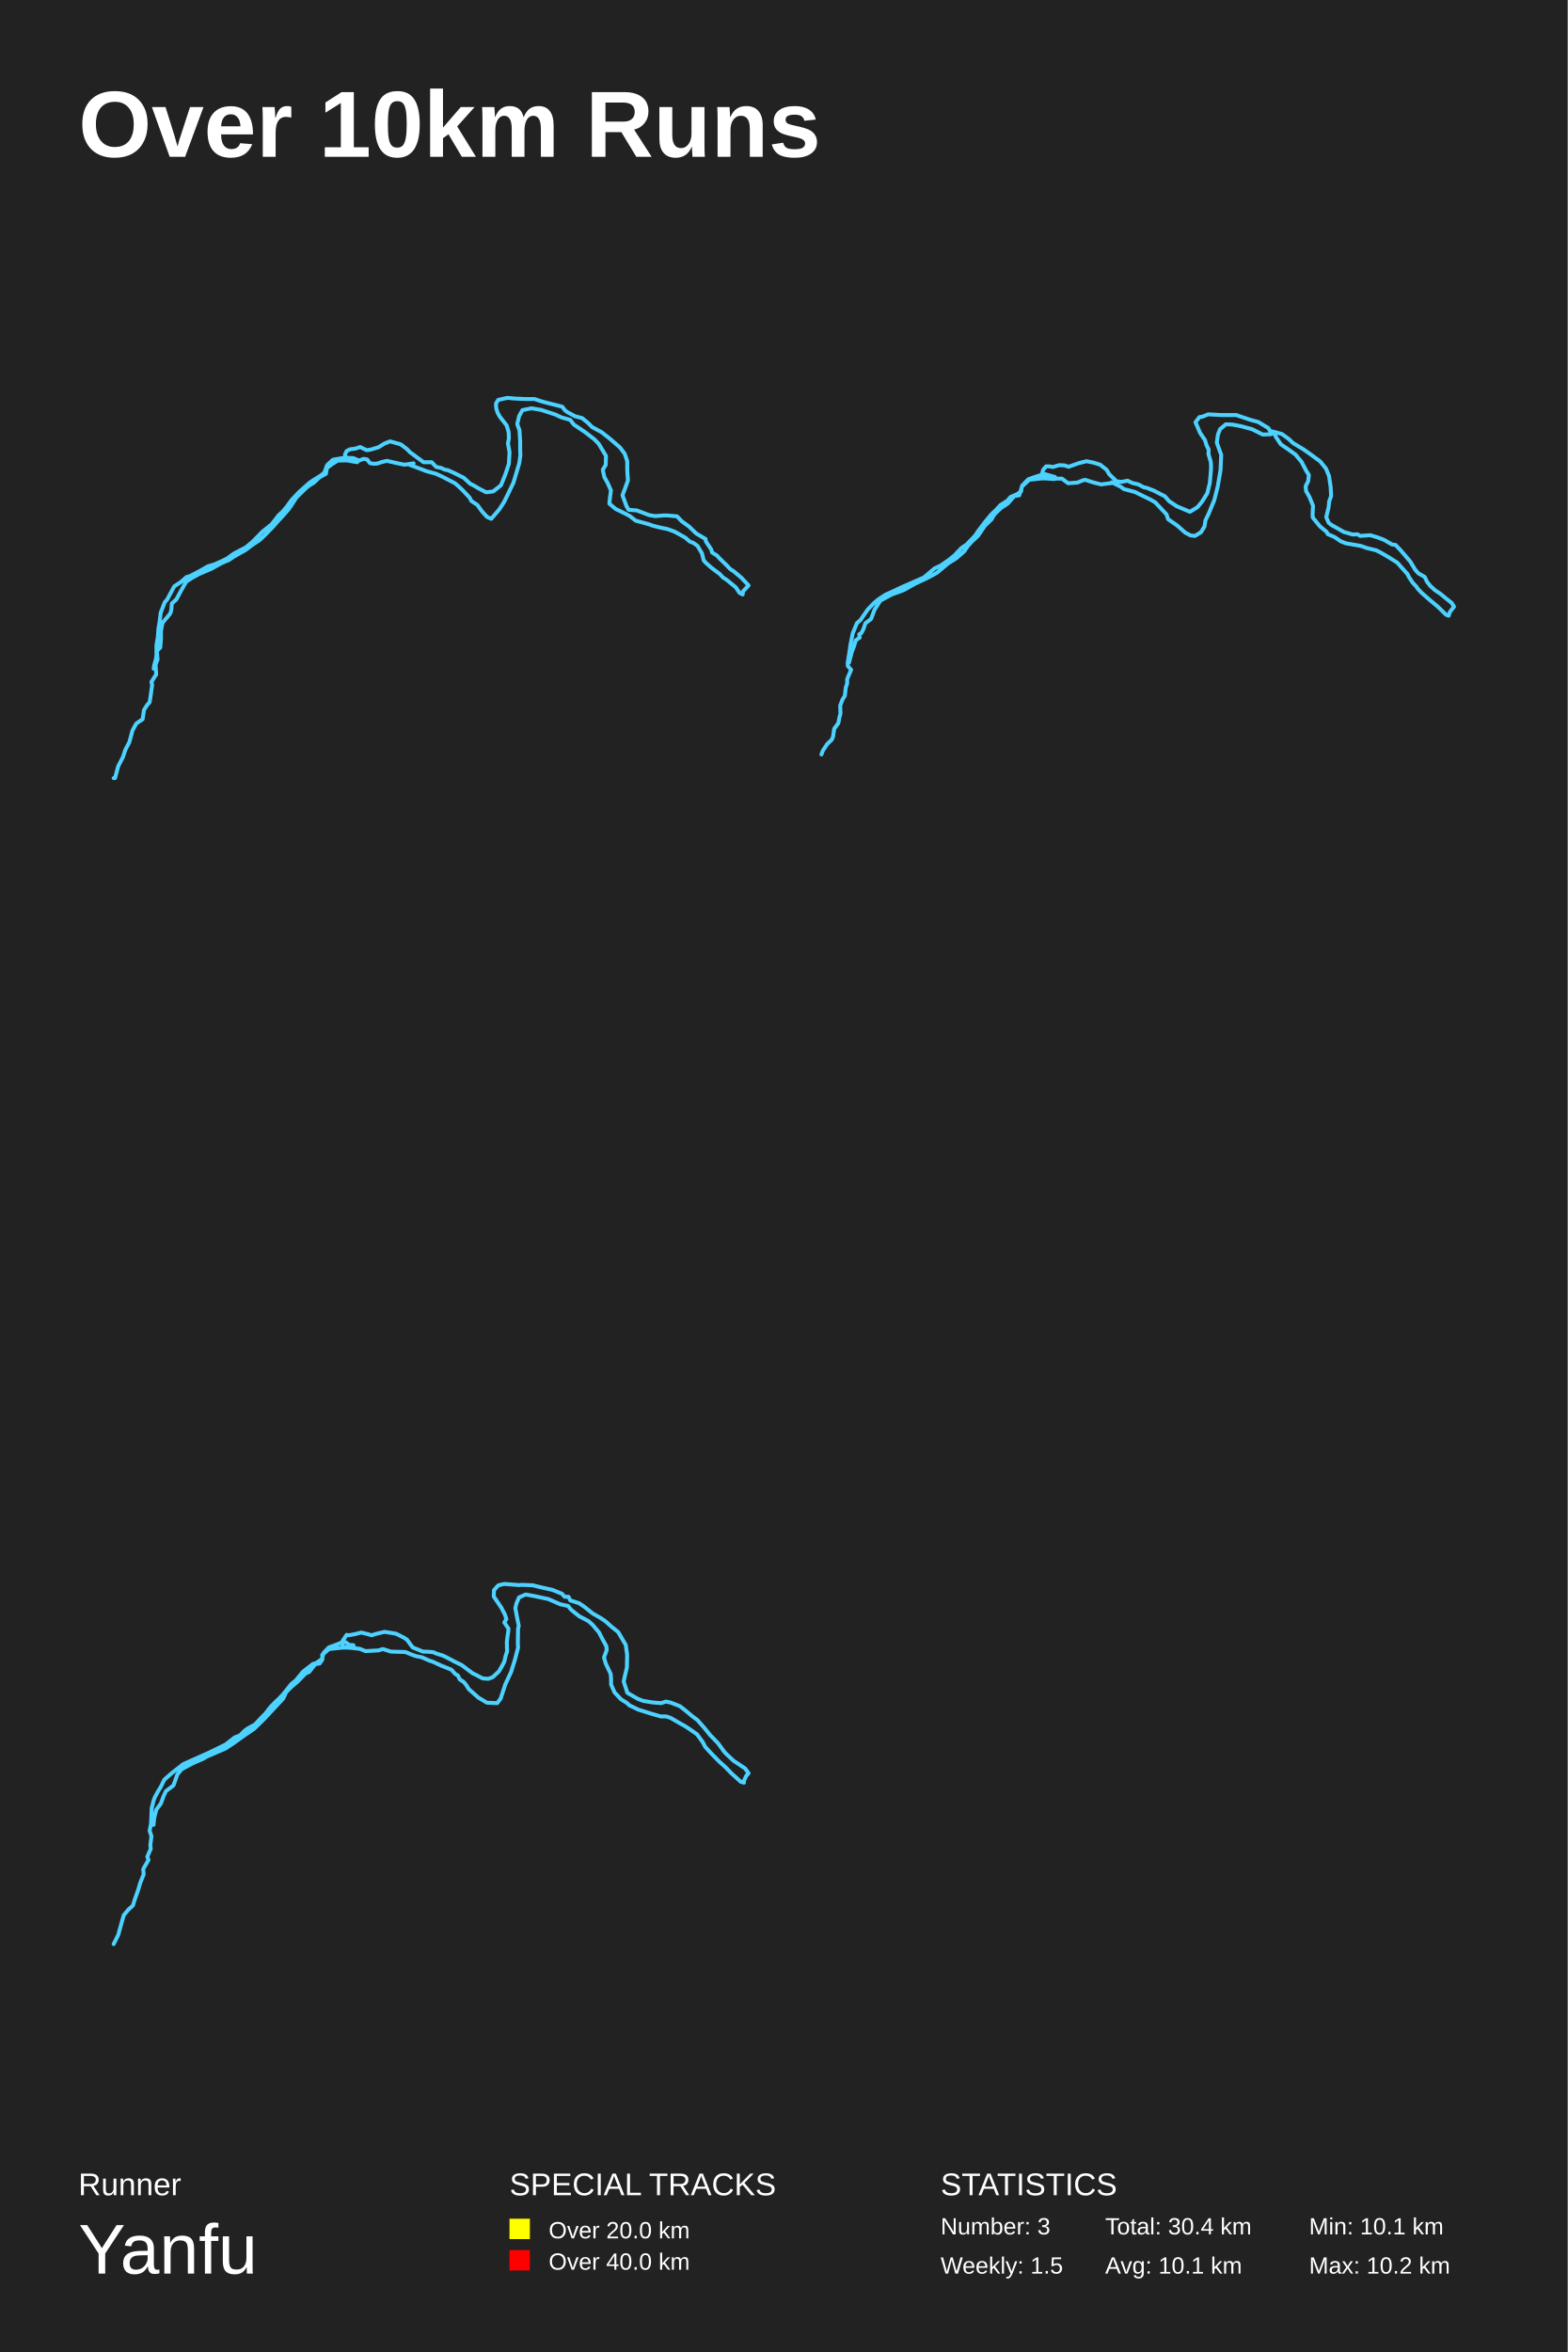
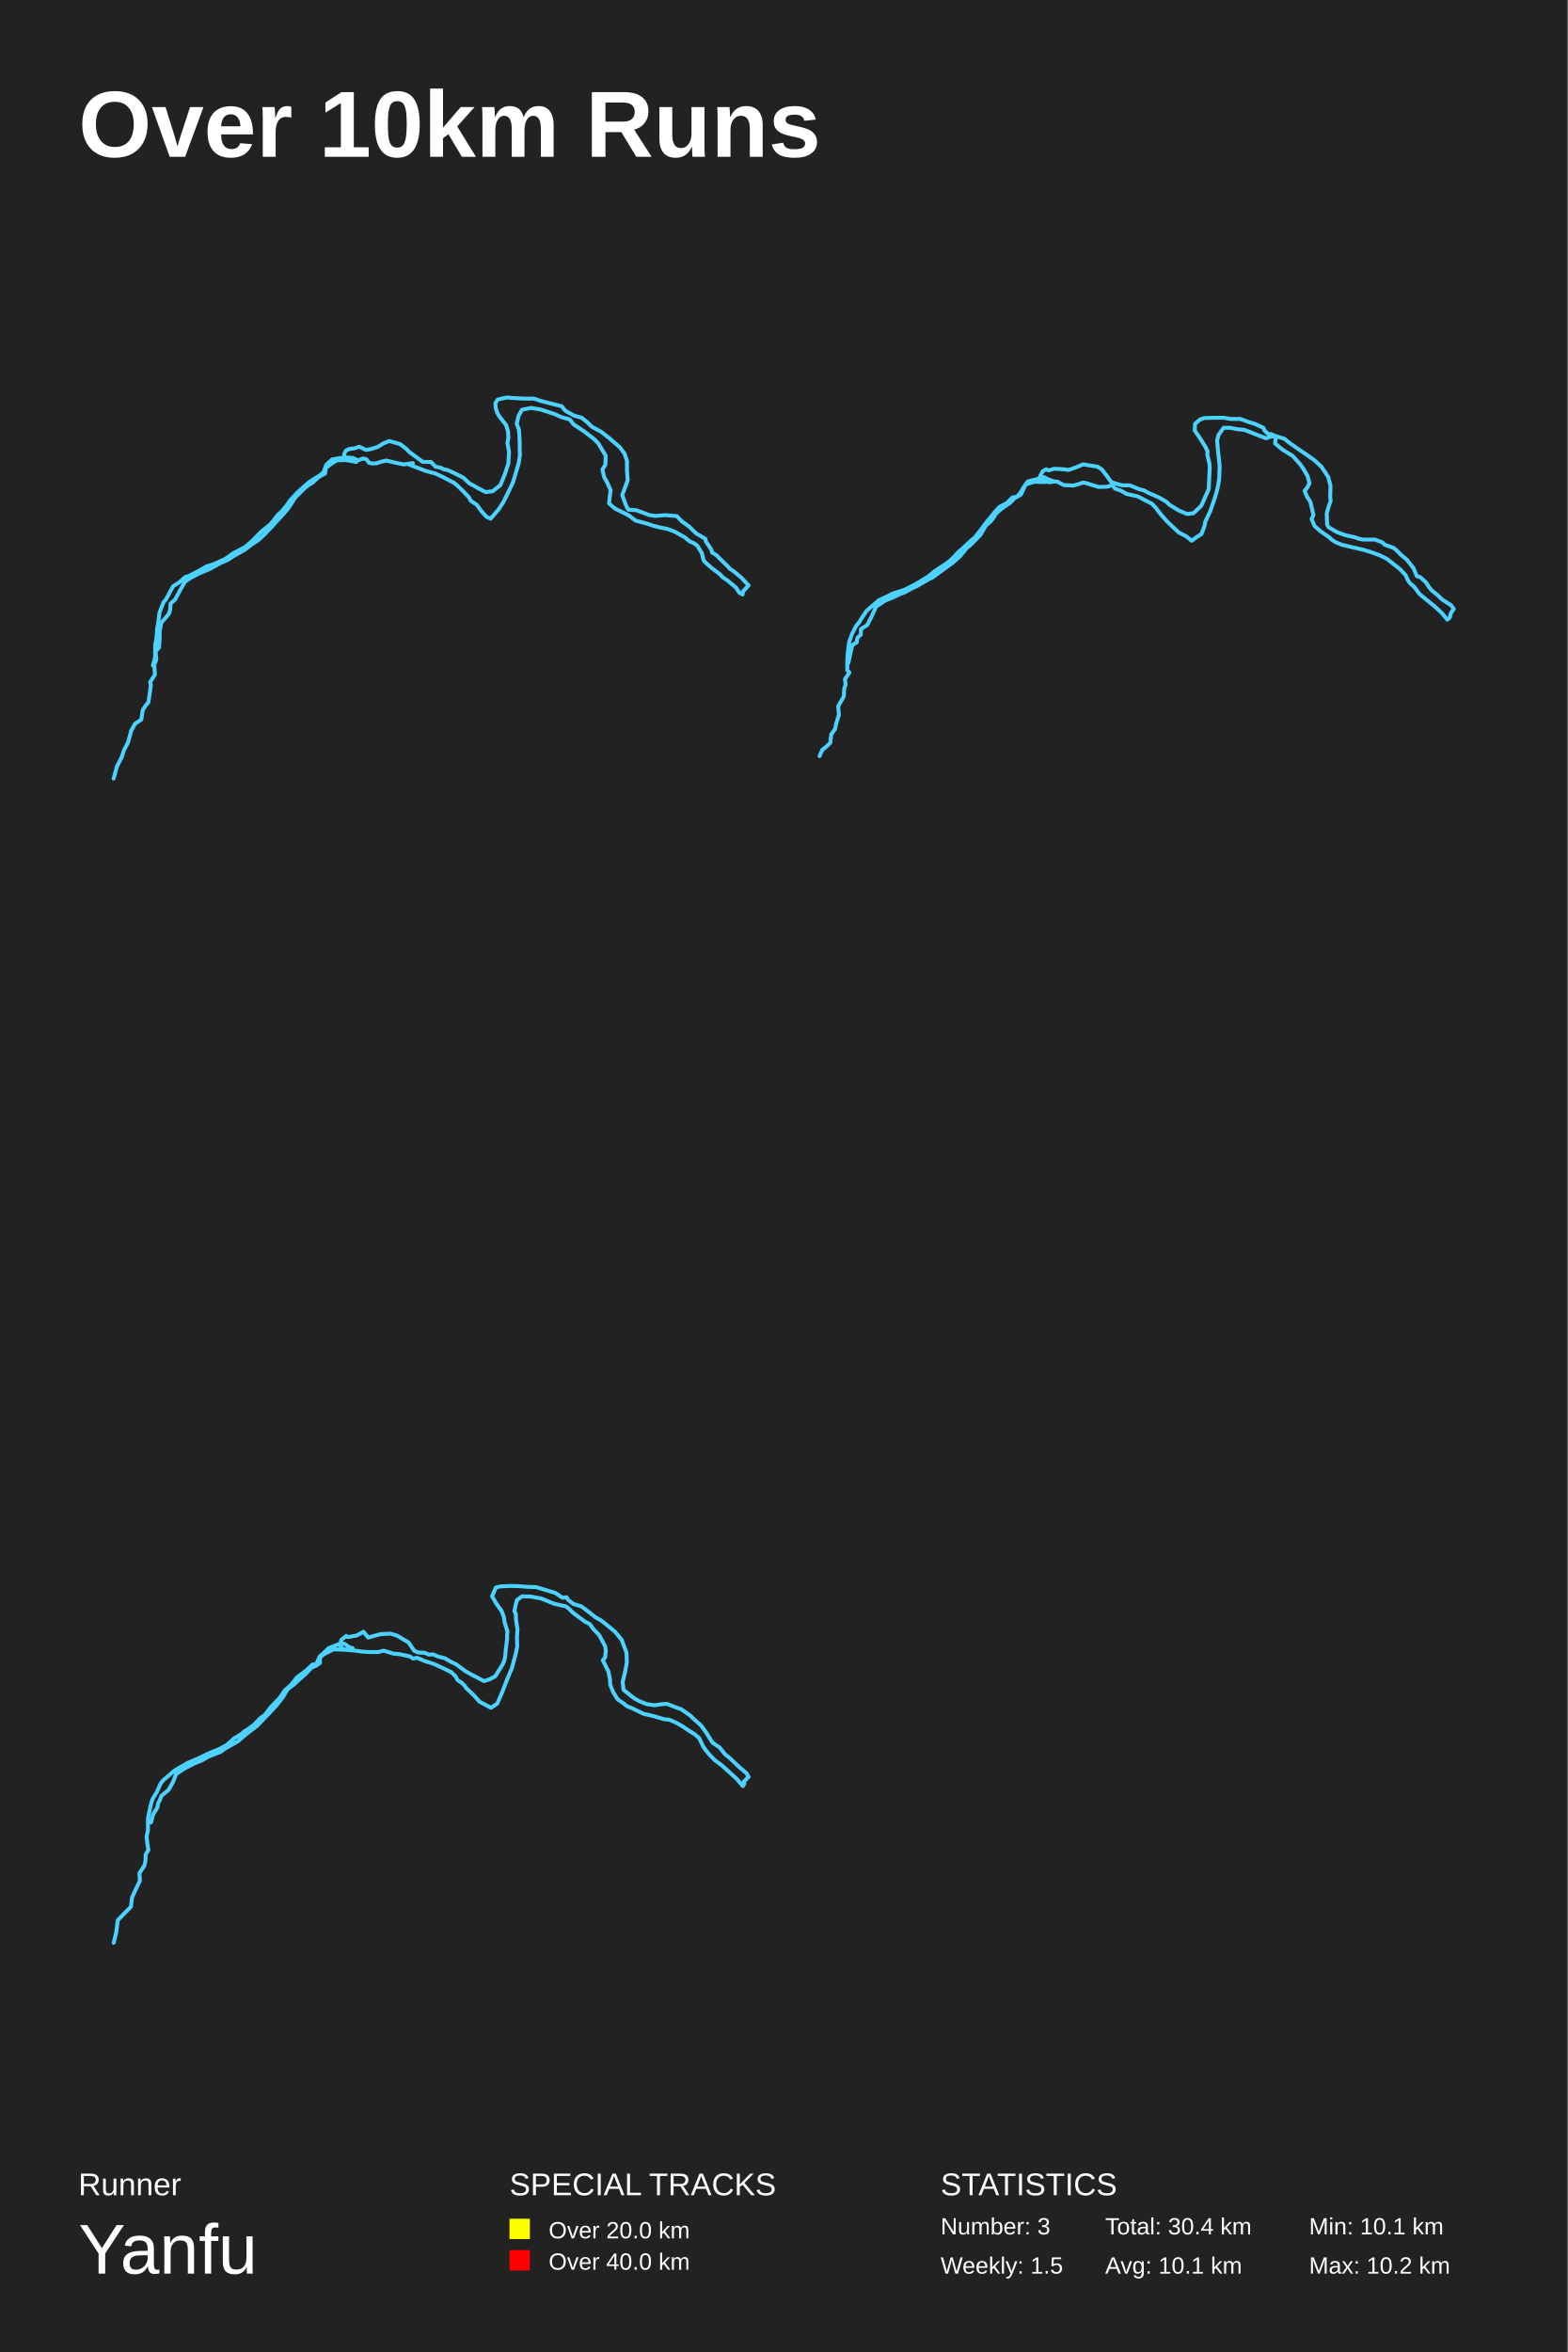
<svg xmlns="http://www.w3.org/2000/svg" baseProfile="full" height="300mm" version="1.1" viewBox="0,0,200,300" width="200mm">
  <defs />
  <rect fill="#222222" height="300" width="200" x="0" y="0" />
  <text fill="#FFFFFF" style="font-size:12px; font-family:Arial; font-weight:bold;" x="10" y="20">Over 10km Runs</text>
  <text fill="#FFFFFF" style="font-size:4px; font-family:Arial" x="10" y="280">Runner</text>
  <text fill="#FFFFFF" style="font-size:9px; font-family:Arial" x="10" y="290">Yanfu</text>
  <text fill="#FFFFFF" style="font-size:4px; font-family:Arial" x="65" y="280">SPECIAL TRACKS</text>
  <rect fill="yellow" height="2.6" width="2.6" x="65" y="283" />
  <text fill="#FFFFFF" style="font-size:3px; font-family:Arial" x="70" y="285.5">Over 20.0 km</text>
  <rect fill="red" height="2.6" width="2.6" x="65" y="287" />
  <text fill="#FFFFFF" style="font-size:3px; font-family:Arial" x="70" y="289.5">Over 40.0 km</text>
  <text fill="#FFFFFF" style="font-size:4px; font-family:Arial" x="120" y="280">STATISTICS</text>
  <text fill="#FFFFFF" style="font-size:3px; font-family:Arial" x="120" y="285">Number: 3</text>
  <text fill="#FFFFFF" style="font-size:3px; font-family:Arial" x="120" y="290">Weekly: 1.5</text>
  <text fill="#FFFFFF" style="font-size:3px; font-family:Arial" x="141" y="285">Total: 30.4 km</text>
  <text fill="#FFFFFF" style="font-size:3px; font-family:Arial" x="141" y="290">Avg: 10.1 km</text>
  <text fill="#FFFFFF" style="font-size:3px; font-family:Arial" x="167" y="285">Min: 10.1 km</text>
  <text fill="#FFFFFF" style="font-size:3px; font-family:Arial" x="167" y="290">Max: 10.2 km</text>
-   <polyline fill="none" opacity="1" points="14.5,99.25 14.673,99.25 15.078,97.747 15.684,96.563 16.002,95.61 16.493,94.686 16.81,93.53 16.897,93.184 17.388,92.288 18.196,91.739 18.37,90.555 18.774,89.919 19.091,89.573 19.207,88.822 19.409,87.378 19.322,86.973 19.929,86.02 19.842,84.778 20.102,84.113 20.016,83.045 20.449,82.583 20.535,81.456 20.535,80.474 20.737,79.434 21.661,78.336 21.777,78.105 21.864,77.73 21.921,76.979 22.499,76.459 23.105,75.332 23.741,74.206 24.491,73.715 25.444,73.195 26.946,72.559 28.303,71.808 29.198,71.433 29.834,70.999 31.364,70.133 32.202,69.497 33.155,68.862 33.876,68.169 34.858,67.158 35.436,66.493 35.927,65.973 36.793,64.991 37.082,64.587 37.833,63.431 39.045,62.247 39.45,61.929 40.056,61.554 40.749,60.889 41.587,60.427 41.702,59.705 42.337,59.214 43.088,58.752 44.128,58.723 44.503,58.752 45.774,58.752 46.409,58.521 46.842,58.607 47.189,59.07 47.651,59.156 48.142,59.127 48.633,58.954 49.355,58.781 50.741,59.098 51.607,59.272 52.762,59.098 52.3,59.301 54.437,60.109 55.621,60.427 56.487,60.832 58.047,61.64 58.48,62.016 58.999,62.507 59.606,63.142 59.924,63.489 60.126,63.893 60.905,64.413 61.512,65.251 62.147,65.944 62.667,66.175 63.706,64.962 64.284,64.067 64.804,63.027 65.497,61.583 65.872,60.341 66.248,59.07 66.392,58.03 66.363,57.51 66.363,56.383 66.276,54.881 65.988,54.101 66.219,53.09 66.652,52.31 67.807,52.079 69.02,52.281 70.81,52.859 71.619,53.235 72.745,53.552 73.207,54.159 74.593,55.083 75.864,56.065 76.383,56.614 77.307,58.145 77.279,59.301 76.903,59.907 76.961,60.225 77.105,60.86 77.539,61.64 77.943,62.565 77.827,63.374 77.741,64.24 78.52,64.904 79.82,65.54 80.311,65.8 81.09,66.407 82.765,66.869 83.343,67.071 84.267,67.302 85.133,67.475 86.086,67.822 87.414,68.573 87.992,69.064 88.483,69.266 88.974,69.613 89.551,70.566 89.782,71.49 90.071,71.808 90.793,72.444 91.833,73.224 92.237,73.657 92.728,73.975 93.883,74.928 94.345,75.621 94.749,75.823 94.778,75.448 95.5,74.668 94.576,73.686 93.652,72.906 93.132,72.559 92.757,72.155 91.775,71.202 91.457,70.855 90.851,70.479 90.735,70.075 90.042,69.035 90.013,68.746 88.829,68.053 87.905,67.158 86.981,66.493 86.375,65.858 85.133,65.742 84.7,65.742 83.603,65.829 82.852,65.713 81.235,65.107 80.195,65.02 79.935,64.587 79.416,63.171 79.675,62.478 80.109,61.294 80.022,59.994 80.022,58.838 79.704,57.885 79.098,57.076 77.798,55.95 76.73,55.112 75.546,54.477 74.997,53.928 74.247,53.321 73.351,53.09 72.341,52.541 72.052,52.31 71.734,51.877 70.724,51.617 69.799,51.386 69.049,51.184 68.182,50.895 66.998,50.895 65.699,50.837 64.746,50.75 64.197,50.866 63.562,51.01 63.273,51.473 63.302,52.05 63.475,52.628 63.764,53.148 64.284,53.812 64.63,54.246 64.89,55.112 64.919,55.921 64.804,56.557 65.006,57.683 64.919,59.156 64.486,60.485 63.909,61.9 62.927,62.68 62.032,62.796 61.079,62.305 60.386,61.9 59.981,61.698 59.173,60.947 58.537,60.629 57.902,60.312 57.122,59.965 56.747,59.907 56.256,59.676 55.65,59.561 55.072,58.954 54.35,58.954 54.033,58.954 52.271,57.654 51.953,57.308 51.116,56.672 49.759,56.297 49.037,56.585 48.286,57.048 47.333,57.336 46.784,57.423 45.947,57.019 45.341,57.221 44.648,57.308 44.214,57.539 44.012,57.972 44.128,58.521 44.417,58.752 45.572,58.954 45.745,58.723 45.081,58.434 43.983,58.376 42.482,58.636 41.731,59.33 41.384,60.283 40.922,60.658 39.941,61.265 39.479,61.583 38.15,62.767 37.197,63.778 36.62,64.587 36.013,65.309 35.58,65.684 35.089,66.32 34.656,66.869 33.472,67.822 32.259,69.064 31.364,69.815 29.863,70.595 28.939,71.259 28.274,71.577 27.379,71.981 26.513,72.241 25.56,72.79 24.232,73.484 23.798,73.599 23.048,74.263 22.239,74.783 21.921,75.361 21.315,76.488 21.026,76.805 20.506,78.134 20.333,79.492 20.218,80.156 20.131,81.312 19.958,82.294 19.958,83.651 19.871,84.142 19.669,84.864 19.611,85.298" stroke="#4DD2FF" stroke-dasharray="none" stroke-linecap="round" stroke-linejoin="round" stroke-width="0.5" />
-   <polyline fill="none" opacity="1" points="108.316,84.514 108.671,83.153 108.967,82.383 109.174,81.673 109.677,81.318 109.618,80.904 109.884,80.756 110.121,80.312 110.417,79.483 111.127,78.951 111.57,77.767 112.31,76.613 113.789,75.814 115.032,75.37 115.328,75.252 115.949,74.896 116.748,74.453 118.02,73.861 119.055,73.328 119.558,73.032 120.978,71.848 122.014,71.197 122.99,70.339 123.463,69.659 123.966,69.096 124.765,68.357 125.652,67.054 126.51,66.226 126.658,65.93 126.895,65.575 127.694,64.805 128.551,64.243 129.409,63.267 130.031,63.178 130.386,62.053 131.303,61.195 132.959,61.018 134.054,61.047 134.912,61.047 135.474,61.047 136.273,61.639 137.456,61.55 138.107,61.284 138.432,61.195 139.438,61.521 140.474,61.787 141.835,61.609 141.835,61.521 142.929,62.053 143.373,62.379 144.822,62.764 145.592,63.148 146.745,63.71 147.367,64.066 147.87,64.598 148.816,65.604 149.023,66.226 150.177,67.025 151.213,67.942 151.893,68.297 152.455,68.357 153.224,67.883 153.668,67.143 153.786,66.374 154.201,65.516 154.911,63.799 155.354,62.053 155.413,61.698 155.709,59.982 155.798,58.029 155.236,56.46 155.384,55.425 155.65,54.744 156.39,54.122 157.218,54.152 158.313,54.359 159.733,54.744 161.093,55.425 162.099,55.395 162.543,55.188 162.75,55.691 163.401,56.667 164.436,57.378 165.294,57.999 165.649,58.443 166.034,58.887 166.655,60.071 166.981,60.574 166.892,61.373 166.566,62.024 166.626,62.645 167.04,63.355 167.513,64.509 167.454,65.604 167.484,66.019 168.401,67.143 169.259,67.853 169.377,68.12 170.264,68.504 171.034,69.037 171.714,69.303 173.607,69.629 174.347,69.895 175.56,70.191 176.152,70.487 177.217,71.109 178.252,71.76 178.725,72.292 179.554,73.21 179.761,73.624 180.234,74.334 180.678,74.808 180.885,75.104 181.358,75.607 182.364,76.494 183.4,77.353 184.494,78.418 184.82,78.536 184.967,78.063 185.5,77.382 185.204,76.909 184.317,76.199 183.784,75.755 183.074,75.281 182.482,74.748 182.039,74.186 181.772,73.594 180.944,73.121 180.53,72.647 179.909,71.612 178.844,70.369 178.607,70.102 178.045,69.511 177.601,69.451 176.566,68.86 175.797,68.564 174.82,68.268 173.519,68.357 173.193,68.149 172.572,68.179 171.448,67.853 169.821,66.936 169.495,66.67 169.199,65.96 169.495,64.717 169.584,63.918 169.821,63.267 169.762,62.142 169.554,60.722 169.17,59.775 168.43,58.857 167.099,57.881 166.3,57.318 164.969,56.519 164.407,55.987 163.549,55.365 162.602,55.099 162.04,54.981 161.804,54.596 161.36,54.33 160.531,53.827 159.555,53.56 158.49,53.205 157.721,52.939 156.686,52.939 155.857,52.939 154.141,52.85 153.402,53.146 153.017,53.205 152.514,53.856 153.106,55.217 153.727,56.135 153.934,56.815 154.201,57.348 154.171,57.91 154.467,58.916 154.496,59.301 154.496,59.863 154.348,61.58 154.023,62.911 153.402,63.918 152.78,64.687 151.804,65.279 150.887,64.894 150.118,64.569 149.142,63.918 148.609,63.296 147.899,62.941 147.219,62.586 146.302,62.231 145.888,62.142 145.237,61.787 144.467,61.609 143.846,61.313 143.077,61.461 142.456,61.402 141.509,60.485 141.184,59.923 140.355,59.272 139.497,59.005 138.61,58.828 137.663,59.064 136.657,59.42 136.332,59.538 135.799,59.36 135.119,59.331 134.32,59.568 133.847,59.479 133.462,59.479 133.078,59.923 132.9,60.603 133.285,61.018 134.527,61.106 134.587,60.84 133.758,60.603 133.226,60.455 131.924,60.87 131.184,61.136 130.386,61.965 130.267,62.675 129.764,63.03 128.936,63.385 128.492,63.888 127.634,64.421 127.072,65.042 126.451,65.634 125.623,66.64 124.794,67.735 124.439,68.268 124.173,68.564 123.315,69.451 122.664,69.895 122.043,70.546 121.806,70.813 121.067,71.405 120.002,72.144 119.233,72.499 117.872,73.654 116.393,74.305 114.973,74.926 113.789,75.488 112.991,75.843 112.044,76.465 111.511,76.909 110.713,77.737 110.032,78.714 109.795,79.069 109.322,79.483 108.79,80.785 108.494,82.265 108.346,83.301 108.139,84.603 108.168,84.958 108.583,85.431 108.08,86.615 108.08,87.177 107.902,87.68 107.784,88.746 107.488,89.219 107.192,89.989 107.222,91.054 107.103,91.439 106.955,92.238 106.423,92.948 106.275,93.984 106.098,94.368 105.535,94.901 104.973,95.759 104.796,96.233" stroke="#4DD2FF" stroke-dasharray="none" stroke-linecap="round" stroke-linejoin="round" stroke-width="0.5" />
-   <polyline fill="none" opacity="1" points="19.586,232.763 19.674,231.886 19.937,230.833 20.522,230.044 20.726,229.488 20.843,229.167 21.165,228.465 22.129,227.734 22.626,226.33 23.182,225.658 24.614,224.898 25.9,224.342 26.339,224.079 27.683,223.494 28.765,223.026 29.788,222.354 31.133,221.389 32.419,220.512 33.676,219.284 34.903,217.968 36.131,216.652 36.511,215.833 37.271,215.073 37.973,214.488 38.967,213.465 39.434,213.26 40.224,212.266 40.779,212.178 41.13,211.681 41.101,211.096 41.977,210.336 43.644,210.161 44.521,210.161 45.894,210.307 46.625,210.599 48.291,210.512 48.847,210.336 49.841,210.658 50.63,210.687 51.711,210.716 52.647,211.096 53.085,211.243 53.816,211.389 54.81,211.827 55.19,211.944 56.33,212.471 57.587,212.968 58.084,213.523 58.405,213.699 58.669,214.225 59.136,214.517 59.458,214.898 59.809,215.453 61.036,216.535 62.118,217.178 63.433,217.237 63.872,216.652 64.456,214.868 65.216,213.231 65.713,211.623 66.093,210.161 66.064,209.576 66.093,207.734 66.181,207.383 65.918,206.067 65.83,205.541 65.743,205.131 65.889,204.517 66.21,203.757 67.058,203.377 68.315,203.611 69.952,203.962 71.501,204.634 72.466,204.839 72.875,205.336 73.898,206.155 75.067,206.769 75.593,207.237 76.412,208.202 76.88,209.108 77.347,209.956 77.406,210.453 77.055,211.418 77.289,212.207 77.903,213.494 77.961,214.137 77.961,214.868 78.4,215.863 79.218,216.74 80.007,217.237 80.27,217.5 81.411,218.056 83.077,218.582 84.304,218.933 85.006,218.933 85.532,219.108 86.643,219.751 87.432,220.19 88.046,220.599 88.923,221.213 89.654,222.208 89.975,222.822 90.355,223.231 90.618,223.523 91.758,224.693 92.577,225.424 93.337,226.214 94.506,227.266 94.915,227.383 94.828,227.325 95.208,226.506 95.5,226.184 95.062,225.57 93.571,224.576 92.577,223.64 92.372,223.406 91.583,222.325 90.589,221.301 89.858,220.395 88.981,219.401 88.28,218.874 87.549,218.26 86.731,217.617 85.591,217.178 84.977,217.032 84.334,217.237 83.281,217.149 82.024,216.944 81.352,216.681 80.037,215.921 79.569,214.488 79.744,213.669 79.978,212.675 80.007,211.067 79.832,209.81 78.867,208.172 77.961,207.441 77.377,206.915 77.084,206.681 76.587,206.359 75.623,205.804 74.483,204.897 73.869,204.488 72.758,204.137 72.524,203.669 72.027,203.669 71.706,203.289 70.478,202.792 69.046,202.471 67.964,202.207 66.561,202.149 66.21,202.178 64.339,202.032 63.579,202.207 63.024,202.821 62.995,203.64 63.93,205.014 64.398,205.892 64.602,206.506 64.339,206.944 64.866,207.734 64.836,208.114 64.778,208.494 64.661,209.43 64.69,210.658 64.515,211.184 64.339,211.944 64.018,212.558 63.638,213.202 62.849,213.933 62.293,214.137 61.562,214.079 60.744,213.64 60.305,213.436 58.902,212.383 57.996,211.944 57.295,211.564 56.535,211.184 55.599,210.892 55.307,210.745 54.722,210.687 53.933,210.658 53.378,210.424 52.647,210.131 51.916,209.137 51.507,208.874 50.513,208.377 49.051,208.143 47.853,208.436 47.414,208.582 46.918,208.436 46.099,208.231 45.281,208.436 44.491,208.582 44.228,208.523 43.585,209.488 43.819,210.073 44.433,210.161 45.193,210.19 45.076,209.839 44.579,209.81 43.936,209.371 42.971,209.751 41.948,210.131 41.247,210.862 41.101,211.593 40.34,212.12 39.931,212.237 38.645,213.231 37.739,214.342 37.154,214.81 36.131,216.096 35.576,216.681 35.225,217.003 34.553,217.675 33.851,218.582 33.354,219.079 32.536,219.956 31.63,220.453 31.25,220.716 30.606,221.36 29.963,221.594 28.765,222.529 27.508,223.143 26.66,223.553 25.023,224.284 23.386,225.015 21.925,226.155 20.96,227.003 20.492,227.968 20.229,228.377 19.762,229.225 19.586,229.693 19.352,230.658 19.323,231.418 19.265,232.646 19.089,233.494 19.323,234.225 19.177,235.336 19.235,235.804 18.797,236.828 18.943,237.237 18.271,238.407 18.329,239.079 17.891,240.161 17.628,241.067 17.16,242.383 16.955,243.056 16.4,243.553 15.786,244.284 15.465,245.424 15.085,246.798 14.5,247.968" stroke="#4DD2FF" stroke-dasharray="none" stroke-linecap="round" stroke-linejoin="round" stroke-width="0.5" />
+   <polyline fill="none" opacity="1" points="14.5,99.302 14.905,97.796 15.513,96.609 15.831,95.654 16.323,94.728 16.641,93.57 16.728,93.223 17.22,92.325 18.031,91.775 18.204,90.588 18.609,89.951 18.928,89.604 19.043,88.851 19.246,87.404 19.159,86.999 19.767,86.044 19.68,84.799 19.941,84.133 19.854,83.062 20.288,82.599 20.375,81.47 20.375,80.486 20.577,79.443 21.503,78.343 21.619,78.112 21.706,77.736 21.764,76.983 22.342,76.462 22.95,75.333 23.587,74.204 24.339,73.712 25.294,73.191 26.799,72.554 28.159,71.801 29.056,71.425 29.693,70.991 31.227,70.122 32.066,69.486 33.021,68.849 33.744,68.154 34.728,67.141 35.307,66.475 35.799,65.954 36.667,64.97 36.957,64.564 37.709,63.407 38.924,62.22 39.33,61.901 39.937,61.525 40.632,60.859 41.471,60.396 41.587,59.672 42.223,59.18 42.976,58.717 44.018,58.688 44.394,58.717 45.667,58.717 46.304,58.485 46.738,58.572 47.085,59.035 47.548,59.122 48.04,59.093 48.532,58.92 49.256,58.746 50.645,59.064 51.513,59.238 52.67,59.064 52.207,59.267 54.349,60.078 55.535,60.396 56.404,60.801 57.966,61.612 58.4,61.988 58.921,62.48 59.529,63.117 59.847,63.464 60.05,63.87 60.831,64.391 61.439,65.23 62.076,65.925 62.596,66.157 63.638,64.941 64.217,64.043 64.738,63.001 65.432,61.554 65.809,60.309 66.185,59.035 66.33,57.993 66.301,57.472 66.301,56.343 66.214,54.838 65.924,54.056 66.156,53.043 66.59,52.262 67.748,52.03 68.963,52.233 70.757,52.812 71.568,53.188 72.696,53.506 73.159,54.114 74.548,55.041 75.822,56.025 76.342,56.575 77.268,58.109 77.24,59.267 76.863,59.875 76.921,60.193 77.066,60.83 77.5,61.612 77.905,62.538 77.789,63.349 77.703,64.217 78.484,64.883 79.786,65.52 80.278,65.78 81.059,66.388 82.738,66.851 83.317,67.054 84.243,67.286 85.111,67.459 86.066,67.807 87.397,68.559 87.976,69.051 88.468,69.254 88.96,69.601 89.539,70.557 89.77,71.483 90.059,71.801 90.783,72.438 91.825,73.22 92.23,73.654 92.722,73.972 93.879,74.928 94.342,75.622 94.748,75.825 94.777,75.449 95.5,74.667 94.574,73.683 93.648,72.901 93.127,72.554 92.751,72.149 91.767,71.193 91.449,70.846 90.841,70.47 90.725,70.064 90.031,69.022 90.002,68.733 88.815,68.038 87.889,67.141 86.963,66.475 86.355,65.838 85.111,65.722 84.677,65.722 83.577,65.809 82.825,65.693 81.204,65.085 80.162,64.999 79.902,64.564 79.381,63.146 79.641,62.451 80.076,61.264 79.989,59.962 79.989,58.804 79.67,57.849 79.063,57.038 77.76,55.909 76.69,55.07 75.503,54.433 74.953,53.883 74.201,53.275 73.304,53.043 72.291,52.493 72.002,52.262 71.683,51.827 70.67,51.567 69.744,51.335 68.992,51.133 68.124,50.843 66.937,50.843 65.635,50.785 64.68,50.698 64.13,50.814 63.494,50.959 63.204,51.422 63.233,52.001 63.407,52.58 63.696,53.101 64.217,53.767 64.564,54.201 64.825,55.07 64.854,55.88 64.738,56.517 64.941,57.646 64.854,59.122 64.42,60.454 63.841,61.872 62.857,62.654 61.96,62.77 61.005,62.278 60.31,61.872 59.905,61.67 59.095,60.917 58.458,60.599 57.822,60.28 57.04,59.933 56.664,59.875 56.172,59.643 55.564,59.528 54.986,58.92 54.262,58.92 53.944,58.92 52.178,57.617 51.86,57.27 51.021,56.633 49.661,56.256 48.937,56.546 48.185,57.009 47.23,57.299 46.68,57.385 45.841,56.98 45.233,57.183 44.539,57.27 44.105,57.501 43.902,57.935 44.018,58.485 44.307,58.717 45.465,58.92 45.638,58.688 44.973,58.399 43.873,58.341 42.368,58.601 41.616,59.296 41.268,60.251 40.805,60.628 39.822,61.235 39.359,61.554 38.027,62.741 37.072,63.754 36.494,64.564 35.886,65.288 35.452,65.664 34.96,66.301 34.526,66.851 33.339,67.807 32.124,69.051 31.227,69.804 29.722,70.586 28.796,71.251 28.13,71.57 27.233,71.975 26.365,72.236 25.41,72.786 24.079,73.48 23.645,73.596 22.892,74.262 22.082,74.783 21.764,75.362 21.156,76.491 20.867,76.809 20.346,78.141 20.172,79.501 20.056,80.167 19.969,81.325 19.796,82.309 19.796,83.67 19.709,84.162 19.506,84.886" stroke="#4DD2FF" stroke-dasharray="none" stroke-linecap="round" stroke-linejoin="round" stroke-width="0.5" />
+   <polyline fill="none" opacity="1" points="108.241,84.564 108.508,83.257 108.746,82.277 109.31,81.92 109.34,81.564 109.429,81.297 109.815,80.97 109.845,80.227 110.646,79.722 111.181,78.653 111.775,77.376 112.873,76.634 114.091,76.129 114.892,75.743 115.397,75.564 116.377,75.03 116.911,74.792 118.455,73.901 118.96,73.663 120.059,72.862 121.484,71.822 122.464,70.961 123.087,70.218 123.295,69.921 123.889,69.446 125.077,68.228 125.789,67.01 126.383,66.506 126.591,66.268 127.125,65.436 127.838,64.842 128.877,64.129 129.412,63.565 130.243,63.09 130.837,61.813 131.906,61.456 133.123,61.486 134.044,61.427 134.875,61.427 135.706,61.872 136.953,61.932 137.785,61.694 138.082,61.575 138.408,61.575 140.13,62.11 141.259,62.08 141.912,61.872 142.239,62.318 143.011,62.585 143.723,63.001 145.178,63.328 146.128,63.832 146.96,64.248 147.464,64.783 147.999,65.496 148.86,66.476 149.662,67.248 150.404,67.931 151.324,68.406 152.037,68.971 152.542,68.585 153.284,68.109 153.67,67.07 153.759,66.565 154.412,65.169 155.036,63.357 155.333,62.288 155.541,61.13 155.6,59.407 155.392,57.566 155.273,56.199 155.452,55.486 156.105,54.566 156.936,54.566 157.827,54.744 158.777,54.833 160.499,55.516 161.509,55.902 162.221,55.665 162.786,55.694 162.667,56.556 163.587,57.328 164.923,58.16 165.428,58.724 165.814,59.14 166.26,59.763 166.824,60.744 167.061,61.635 166.824,62.11 166.438,62.615 166.735,63.328 167.18,64.04 167.566,65.704 167.328,66.209 167.714,67.1 168.457,67.753 169.526,68.496 169.912,68.852 170.387,69.149 171.159,69.476 172.643,69.832 173.95,70.129 174.811,70.396 175.999,70.812 176.949,71.287 177.929,72.06 178.611,72.594 179.324,73.366 179.591,73.96 179.859,74.376 180.423,74.852 180.809,75.386 181.135,75.802 181.937,76.455 183.065,77.376 183.956,78.208 184.639,79.039 184.936,78.802 185.114,78.178 185.47,77.673 185.114,77.198 183.926,76.426 183.451,75.95 182.65,75.297 182.323,74.911 181.878,74.228 181.165,73.604 180.749,73.485 180.334,72.475 179.473,71.377 178.671,70.723 178.225,70.248 177.81,69.891 176.652,69.476 176.355,69.179 175.405,68.822 173.89,68.822 173.297,68.703 172.94,68.555 171.604,68.258 170.565,67.872 169.496,67.248 169.318,66.951 169.258,65.496 169.526,64.545 169.763,63.892 169.704,63.446 169.734,61.961 169.466,60.862 168.605,59.555 167.714,58.724 166.586,57.922 165.784,57.387 164.478,56.467 163.854,55.962 162.696,55.605 162.132,55.368 161.776,55.338 161.301,54.892 161.182,54.566 160.084,54.061 159.282,53.823 158.243,53.437 156.996,53.437 156.164,53.289 154.858,53.289 153.64,53.318 153.076,53.526 152.453,54.061 152.423,54.922 153.047,55.813 153.819,57.061 154.056,57.566 154.026,57.981 154.294,59.14 154.323,59.496 154.323,59.882 154.264,61.07 154.205,62.377 153.403,64.189 153.225,64.545 152.245,65.466 151.443,65.555 150.374,65.11 149.216,64.397 148.771,63.981 147.91,63.476 147.375,63.238 146.485,62.852 145.95,62.555 145.386,62.407 144.703,62.139 144.109,61.902 143.159,61.902 142.595,61.753 141.764,61.486 141.081,60.536 140.576,59.882 140.012,59.526 139.091,59.377 138.171,59.229 137.28,59.615 136.33,59.942 135.885,59.882 135.231,59.823 134.489,59.793 133.776,60.001 133.479,59.853 133.034,60.09 132.678,60.773 132.945,61.338 133.955,61.516 134.459,61.397 133.747,61.159 133.212,60.862 131.995,61.189 131.163,61.397 130.837,61.783 130.154,62.882 129.738,63.357 129.174,63.446 128.462,64.159 127.541,64.634 126.947,65.258 126.413,65.941 125.967,66.446 125.136,67.575 124.364,68.555 124.037,68.822 123.444,69.357 122.582,70.159 122.226,70.456 121.662,71.08 121.009,71.674 120.445,72.06 119.198,72.891 118.455,73.515 116.793,74.525 115.367,75.238 113.942,75.683 113.319,76.01 112.101,76.574 111.389,77.198 110.557,77.911 109.845,78.98 109.637,79.336 109.221,79.841 108.716,80.821 108.33,81.891 108.122,83.584 108.093,84.475 108.093,85.484 108.36,85.781 107.796,86.643 107.885,87.326 107.707,87.831 107.647,88.841 107.232,89.554 106.935,90.088 107.024,91.187 106.846,91.751 106.668,92.345 106.549,92.969 106.044,93.682 105.925,94.751 105.42,95.226 104.886,95.672 104.559,96.444" stroke="#4DD2FF" stroke-dasharray="none" stroke-linecap="round" stroke-linejoin="round" stroke-width="0.5" />
+   <polyline fill="none" opacity="1" points="19.258,232.462 19.551,231.404 20.08,230.552 20.168,230.024 20.403,229.583 20.579,229.084 21.519,228.29 22.107,227.233 22.459,226.293 23.575,225.558 24.779,224.941 25.895,224.471 26.512,224.089 28.157,223.443 28.715,223.032 30.33,222.121 31.387,221.21 32.738,220.182 34.001,218.889 35.264,217.538 36.116,216.451 36.674,215.482 37.555,214.806 38.348,214.071 38.994,213.513 39.728,212.72 40.286,212.485 40.815,212.103 40.815,211.457 41.226,211.046 42.547,210.37 43.898,210.429 45.132,210.517 46.189,210.664 47.188,210.722 48.245,210.722 48.95,210.546 50.213,210.928 50.947,210.987 52.298,211.281 52.68,211.545 53.238,211.457 54.178,211.868 54.853,212.074 55.382,212.25 56.527,212.779 57.555,213.278 58.113,213.807 58.377,214.306 58.847,214.6 59.229,214.953 59.493,215.335 60.316,216.099 61.168,217.039 62.636,217.832 63.429,217.303 63.987,216.04 64.662,214.306 65.309,212.749 65.808,210.899 65.984,209.988 65.955,208.842 66.013,207.785 65.837,206.639 65.808,205.875 65.632,205.522 65.749,204.876 65.955,204.083 66.601,203.613 67.687,203.642 69.009,203.877 70.683,204.553 72.21,204.906 72.533,205.141 73.091,205.699 74.589,206.815 75.265,207.168 75.676,207.755 76.439,208.548 77.203,209.988 77.291,210.517 77.203,211.398 76.909,211.78 77.614,213.19 77.82,214.189 77.849,214.894 78.26,215.893 78.818,216.774 79.347,217.127 80.052,217.656 80.522,217.832 82.108,218.596 83.371,218.889 84.78,219.301 85.309,219.33 86.102,219.653 87.012,220.153 87.747,220.652 88.628,221.21 89.186,221.68 89.744,222.826 90.037,223.237 90.39,223.678 91.212,224.53 92.093,225.176 93.004,225.999 93.973,226.88 94.766,227.82 94.971,227.497 94.913,227.233 95.5,226.645 95.236,226.175 94.296,225.382 93.062,224.207 92.504,223.766 91.799,222.885 90.889,222.268 90.067,220.946 89.421,220.065 88.393,219.154 88.04,218.801 86.895,218.008 86.366,217.832 85.103,217.332 84.487,217.362 83.488,217.509 82.489,217.362 81.55,216.98 80.874,216.598 79.553,215.54 79.435,214.541 79.758,213.19 79.964,212.074 79.934,210.84 79.318,209.165 78.466,208.137 77.409,207.256 77.115,207.021 76.645,206.668 75.97,206.286 75.088,205.581 74.178,204.906 73.15,204.582 72.504,204.083 72.269,203.73 71.77,203.789 70.83,203.172 69.45,202.761 68.392,202.438 67.335,202.408 66.248,202.32 65.103,202.291 63.811,202.35 63.253,202.497 62.783,203.613 63.311,204.524 64.016,205.522 64.281,206.257 64.369,206.903 64.633,207.755 64.751,208.137 64.692,208.519 64.692,209.077 64.516,210.458 64.457,211.251 64.339,211.809 64.104,212.338 63.635,213.073 63.194,213.807 62.489,214.189 61.755,214.424 60.786,213.925 60.433,213.748 59.376,213.161 58.231,212.309 57.467,211.927 56.762,211.516 55.852,211.281 55.264,211.016 54.706,211.046 54.148,210.81 53.355,210.781 52.827,210.546 52.122,209.488 51.505,209.136 50.683,208.637 49.831,208.372 48.568,208.431 47.393,208.754 46.982,208.872 46.365,208.137 45.514,208.607 44.368,208.813 44.163,208.666 43.546,209.165 43.399,209.929 43.81,210.37 44.78,210.458 44.985,210.223 44.515,210.076 43.957,209.665 43.487,209.606 41.931,210.223 41.197,210.928 40.815,211.251 40.315,212.309 39.875,212.309 38.994,213.131 37.878,213.954 37.114,214.923 36.321,215.628 35.704,216.539 35.146,217.127 34.5,217.802 33.796,218.743 33.208,219.154 32.386,220.006 31.593,220.593 31.152,220.858 30.8,221.181 29.86,221.739 28.95,222.562 28.039,223.061 26.541,223.678 25.484,224.207 23.898,224.883 22.283,225.823 20.814,227.086 20.491,227.497 20.051,228.496 19.551,229.319 19.346,229.789 19.17,230.494 19.023,231.228 18.876,231.933 18.876,233.431 18.7,234.283 18.817,235.282 18.935,235.958 18.582,236.546 18.553,237.398 18.406,237.985 17.789,238.925 17.848,239.895 17.437,240.747 16.85,242.01 16.703,243.214 16.35,243.567 15.851,244.066 15.029,244.918 14.823,246.505 14.5,247.797" stroke="#4DD2FF" stroke-dasharray="none" stroke-linecap="round" stroke-linejoin="round" stroke-width="0.5" />
</svg>
